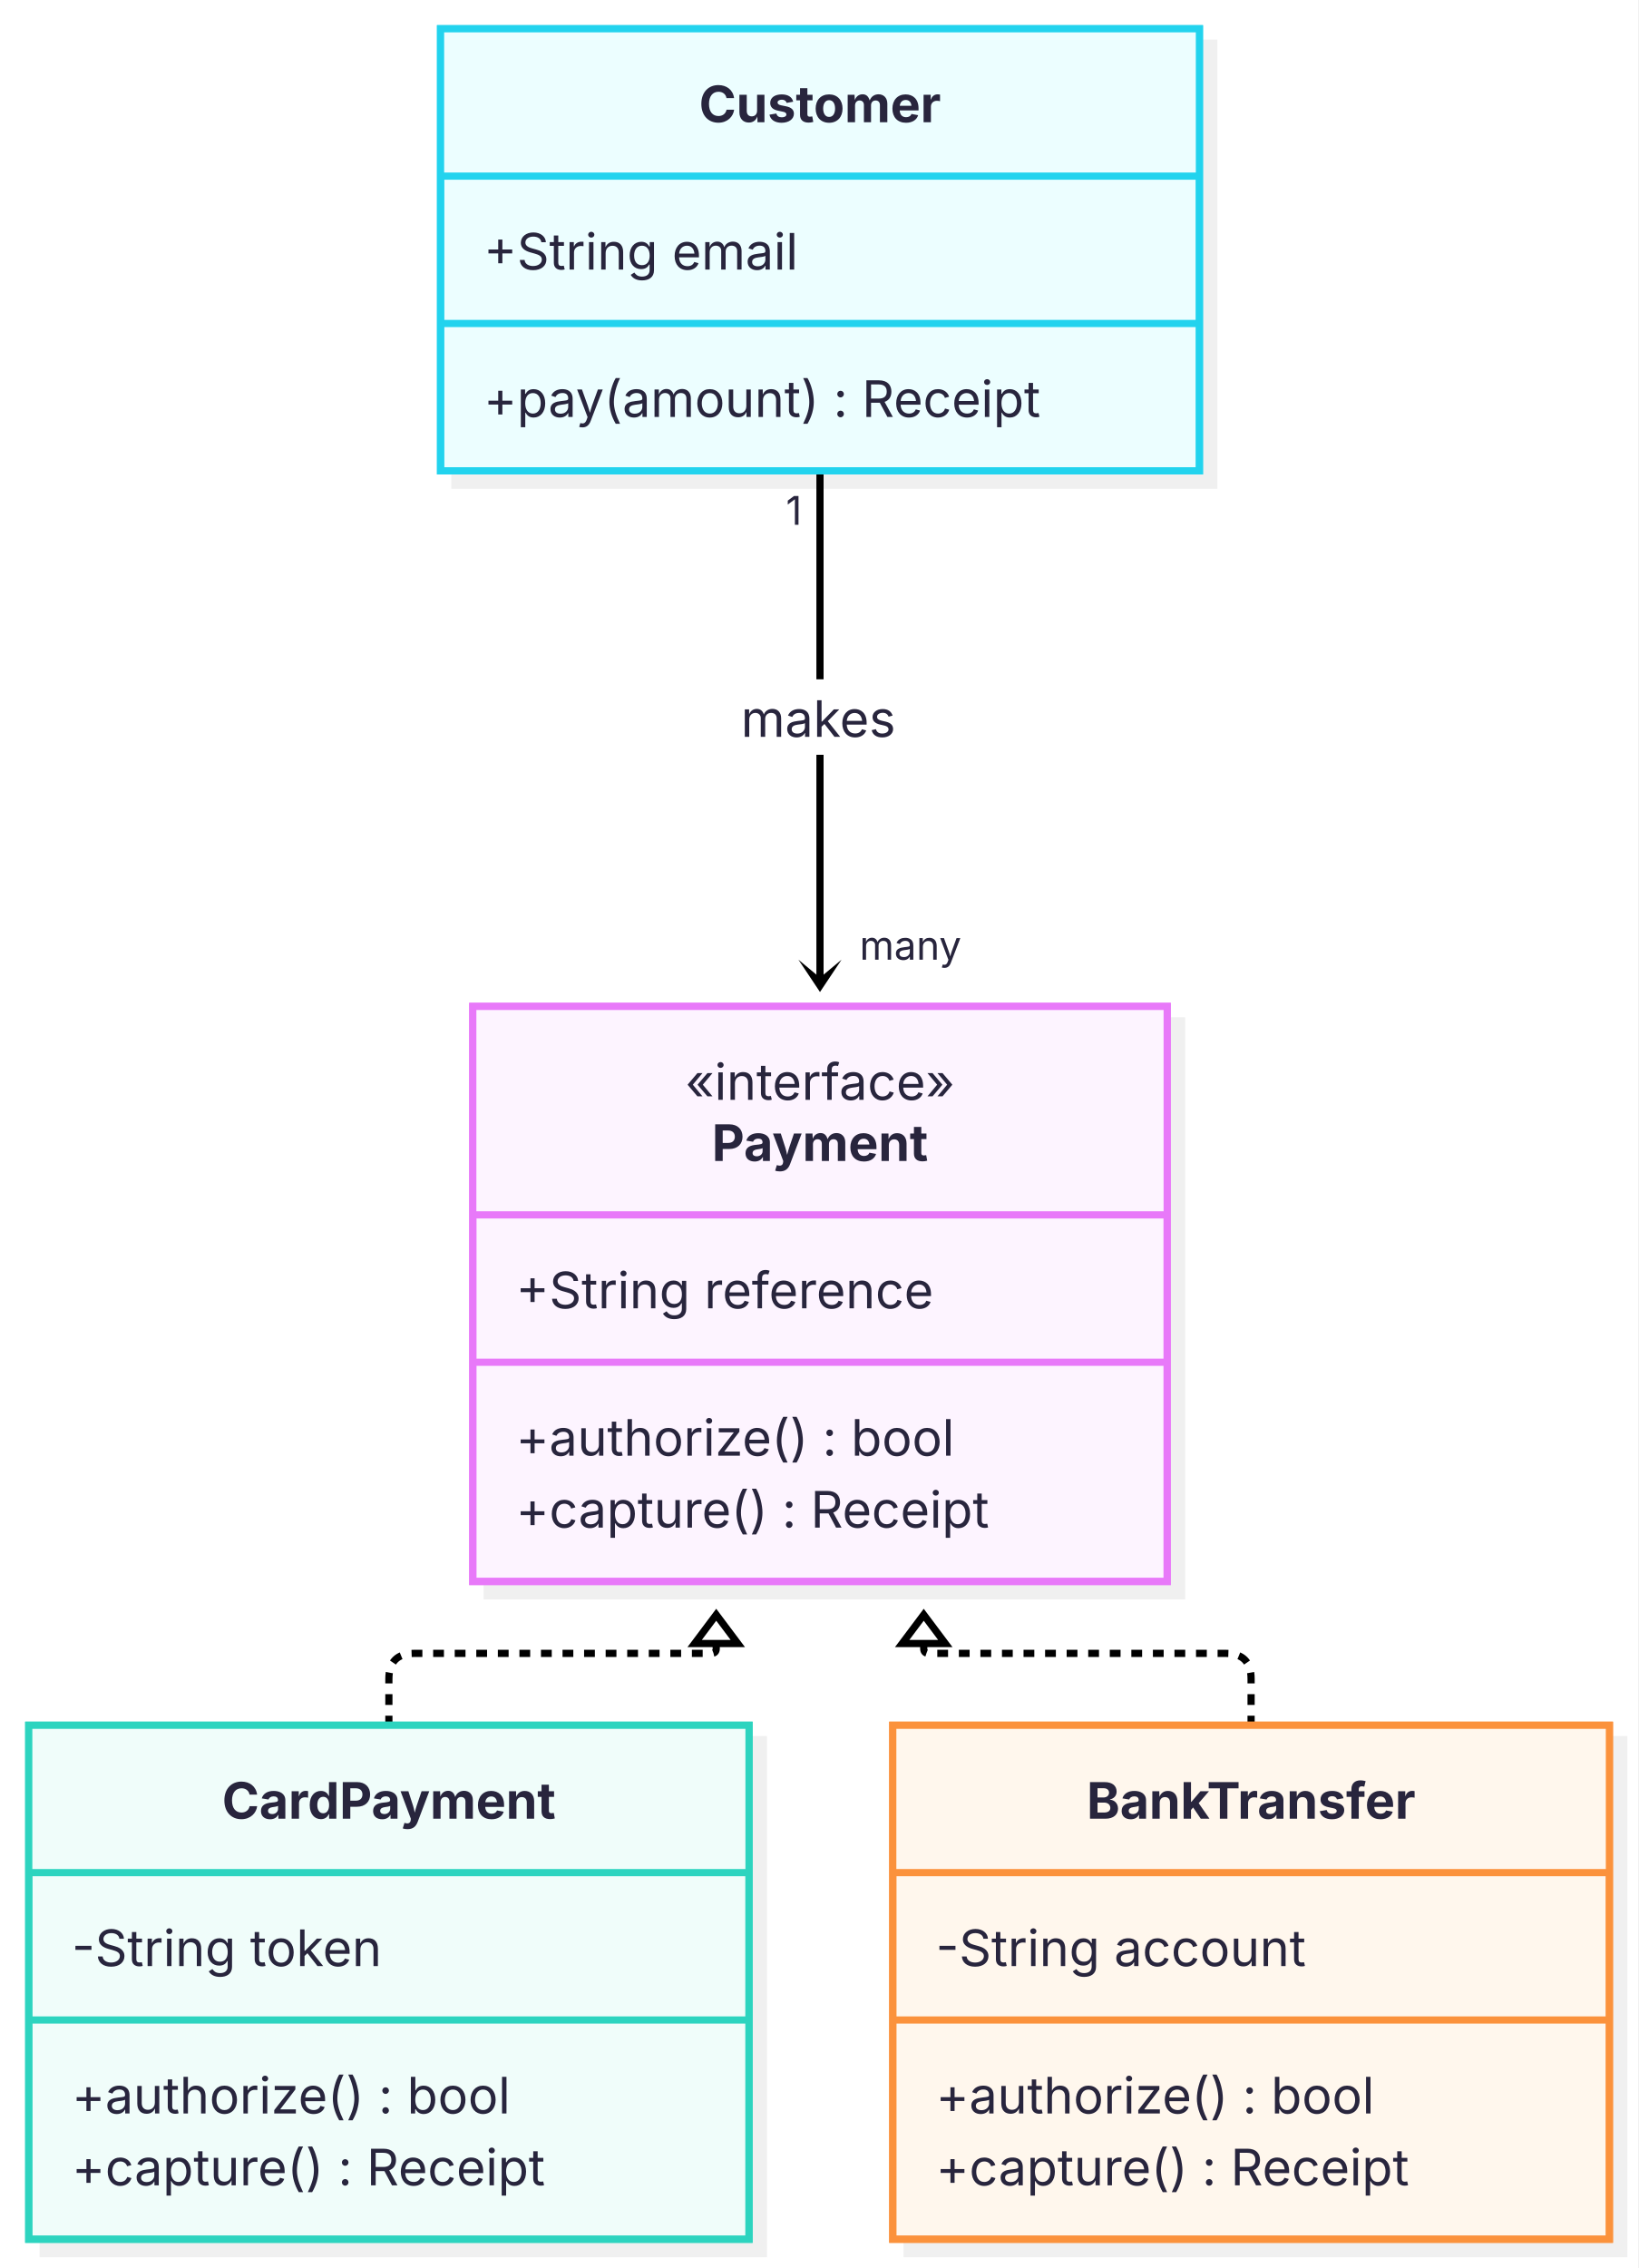
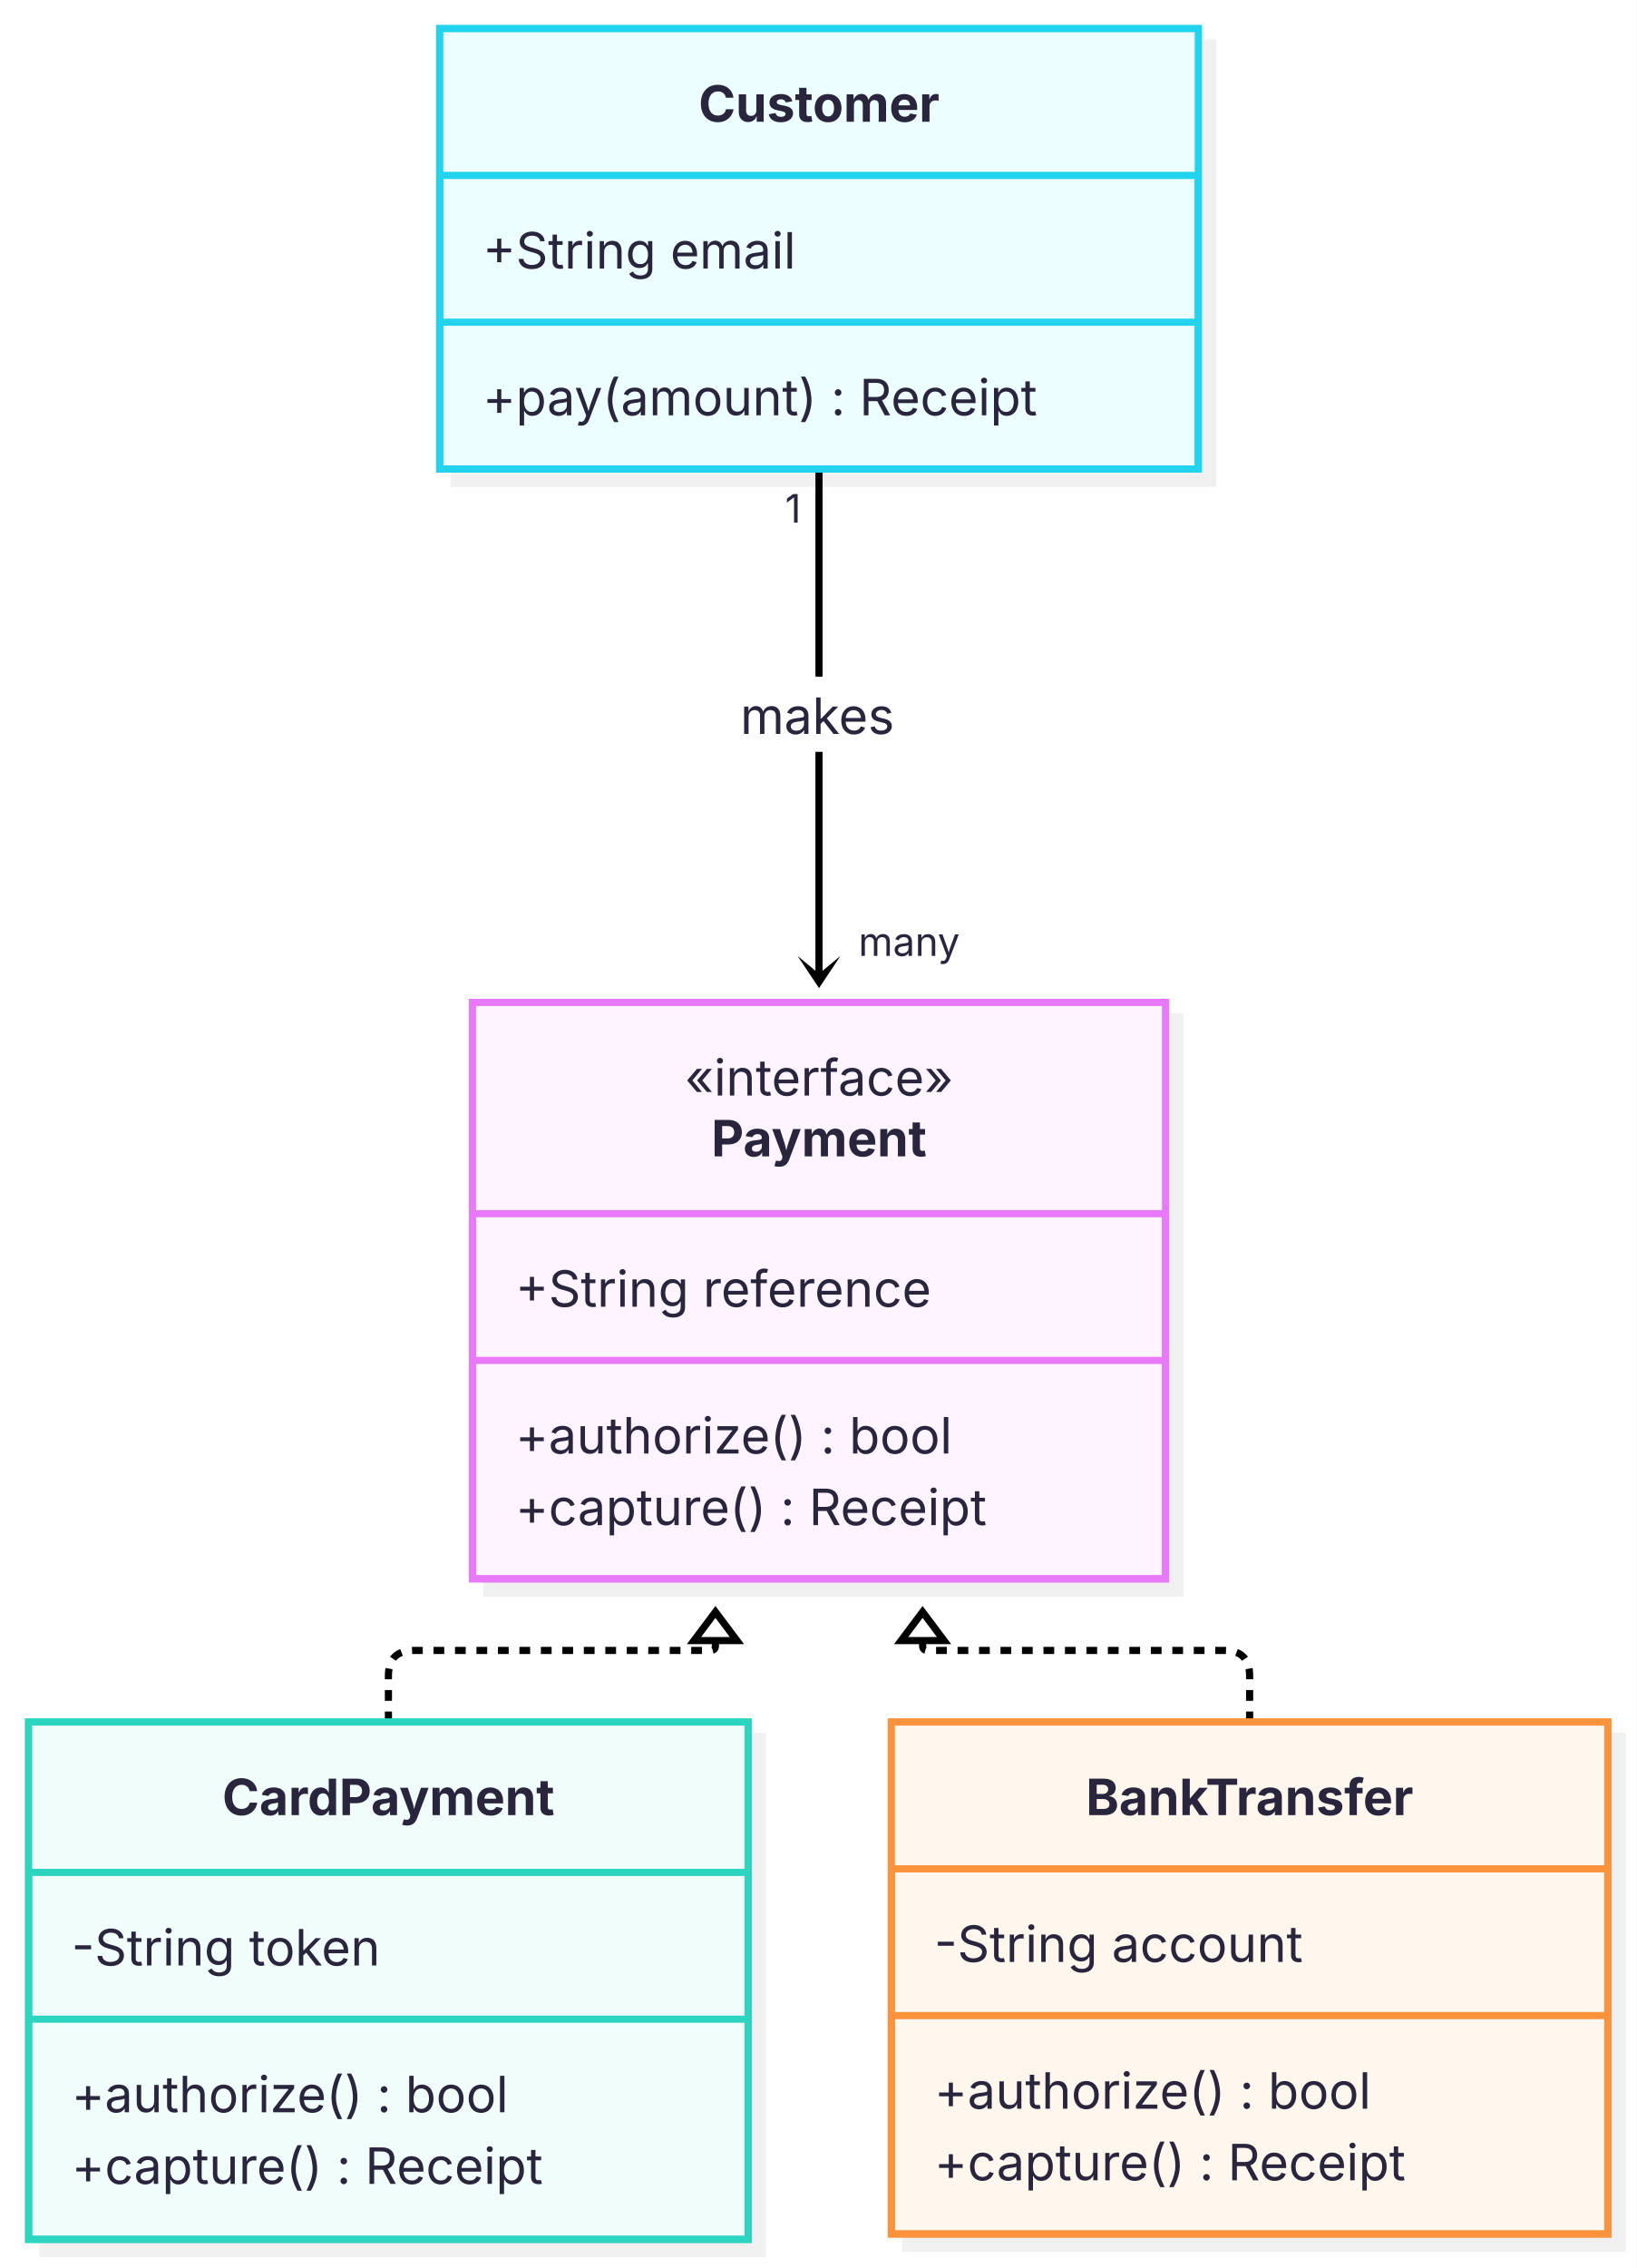
- <svg xmlns="http://www.w3.org/2000/svg" viewBox="4 4 455.852 631" width="455.852" height="631">
-   <path d="M4 4L459.852 4L459.852 635L4 635Z" fill="#ffffff" />
-   <path d="M139.561 288L332.795 288L332.795 448L139.561 448Z" fill="#f0f0f0" stroke="#f0f0f0" stroke-width="2" />
-   <path d="M16 488L216.43 488L216.43 631L16 631Z" fill="#f0f0f0" stroke="#f0f0f0" stroke-width="2" />
-   <path d="M256.43 488L455.852 488L455.852 631L256.43 631Z" fill="#f0f0f0" stroke="#f0f0f0" stroke-width="2" />
-   <path d="M130.592 16L341.764 16L341.764 139L130.592 139Z" fill="#f0f0f0" stroke="#f0f0f0" stroke-width="2" />
-   <path d="M203.305 461.25L203.305 462.625L203.3 462.792L203.284 462.947L203.257 463.092L203.219 463.227L203.171 463.35L203.112 463.463L203.042 463.565L202.962 463.656L202.87 463.737L202.768 463.807L202.655 463.866L202.532 463.914L202.528 463.915M199.536 464L196.536 464M193.536 464L190.536 464M187.536 464L184.536 464M181.536 464L178.536 464M175.536 464L172.536 464M169.536 464L166.536 464M163.536 464L160.536 464M157.536 464L154.536 464M151.536 464L148.536 464M145.536 464L142.536 464M139.536 464L136.536 464M133.536 464L130.536 464M127.536 464L124.536 464M121.536 464L119.286 464L118.537 464.024M115.622 464.665L115.557 464.691L114.977 464.994L114.452 465.353L113.983 465.768L113.568 466.237L113.35 466.556M112.337 469.353L112.325 469.414L112.242 470.215L112.215 471.071L112.215 472.347M112.215 475.347L112.215 478.347M112.215 481.347L112.215 484" fill="none" stroke="#000000" stroke-width="2" />
-   <path d="M203.305 453.25L197.305 461.25L209.305 461.25Z" fill="#ffffff" stroke="#000000" stroke-width="2" />
-   <path d="M261.05 461.25L261.05 462.625L261.056 462.792L261.072 462.947L261.098 463.092L261.136 463.227L261.184 463.35L261.243 463.463L261.313 463.565L261.394 463.656L261.485 463.737L261.587 463.807L261.7 463.866L261.824 463.914L261.827 463.915M264.819 464L267.819 464M270.819 464L273.819 464M276.819 464L279.819 464M282.819 464L285.819 464M288.819 464L291.819 464M294.819 464L297.819 464M300.819 464L303.819 464M306.819 464L309.819 464M312.819 464L315.819 464M318.819 464L321.819 464M324.819 464L327.819 464M330.819 464L333.819 464M336.819 464L339.819 464M342.819 464L345.07 464L345.819 464.024M348.733 464.665L348.798 464.691L349.378 464.994L349.903 465.353L350.373 465.768L350.787 466.237L351.006 466.556M352.019 469.353L352.03 469.414L352.113 470.215L352.141 471.071L352.141 472.347M352.141 475.347L352.141 478.347M352.141 481.347L352.141 484" fill="none" stroke="#000000" stroke-width="2" />
-   <path d="M261.05 453.25L255.05 461.25L267.05 461.25Z" fill="#ffffff" stroke="#000000" stroke-width="2" />
-   <path d="M232.178 135L232.178 278" fill="none" stroke="#000000" stroke-width="2" />
-   <path d="M232.178 280L238.178 271L232.178 276L226.178 271Z" fill="#000000" />
-   <path d="M211.178 193L252.225 193C253.881 193 255.225 194.343 255.225 196L255.225 211C255.225 212.657 253.881 214 252.225 214L211.178 214C209.521 214 208.178 212.657 208.178 211L208.178 196C208.178 194.343 209.521 193 211.178 193Z" fill="#ffffff" />
-   <text x="231.701" y="209" font-family="Inter, sans-serif" font-size="14" fill="#28253d" text-anchor="middle">makes</text>
-   <text x="224.936" y="150" font-family="Inter, sans-serif" font-size="11" fill="#28253d" text-anchor="middle">1</text>
-   <text x="257.35" y="271" font-family="Inter, sans-serif" font-size="11" fill="#28253d" text-anchor="middle">many</text>
-   <path d="M135.561 284L328.795 284L328.795 444L135.561 444Z" fill="#fdf4ff" stroke="#e879f9" stroke-width="2" />
-   <path d="M135.561 284L328.795 284L328.795 342L135.561 342Z" fill="#fdf4ff" />
-   <text x="232.178" y="310" font-family="Inter, sans-serif" font-size="14" fill="#28253d" text-anchor="middle">«interface»</text>
-   <text x="232.178" y="327" font-family="Inter, sans-serif" font-size="14" fill="#28253d" text-anchor="middle" font-weight="bold">Payment</text>
-   <path d="M135.561 342L328.795 342" fill="none" stroke="#e879f9" stroke-width="2" />
-   <text x="147.561" y="368" font-family="Inter, sans-serif" font-size="14" fill="#28253d">+String reference</text>
-   <path d="M135.561 383L328.795 383" fill="none" stroke="#e879f9" stroke-width="2" />
-   <text x="147.561" y="409" font-family="Inter, sans-serif" font-size="14" fill="#28253d">+authorize() : bool</text>
-   <text x="147.561" y="429" font-family="Inter, sans-serif" font-size="14" fill="#28253d">+capture() : Receipt</text>
-   <path d="M135.561 284L328.795 284L328.795 444L135.561 444Z" fill="none" stroke="#e879f9" stroke-width="2" />
-   <path d="M12 484L212.43 484L212.43 627L12 627Z" fill="#f0fdfa" stroke="#2dd4bf" stroke-width="2" />
-   <path d="M12 484L212.43 484L212.43 525L12 525Z" fill="#f0fdfa" />
-   <text x="112.215" y="510" font-family="Inter, sans-serif" font-size="14" fill="#28253d" text-anchor="middle" font-weight="bold">CardPayment</text>
-   <path d="M12 525L212.43 525" fill="none" stroke="#2dd4bf" stroke-width="2" />
-   <text x="24" y="551" font-family="Inter, sans-serif" font-size="14" fill="#28253d">-String token</text>
-   <path d="M12 566L212.43 566" fill="none" stroke="#2dd4bf" stroke-width="2" />
-   <text x="24" y="592" font-family="Inter, sans-serif" font-size="14" fill="#28253d">+authorize() : bool</text>
-   <text x="24" y="612" font-family="Inter, sans-serif" font-size="14" fill="#28253d">+capture() : Receipt</text>
-   <path d="M12 484L212.43 484L212.43 627L12 627Z" fill="none" stroke="#2dd4bf" stroke-width="2" />
-   <path d="M252.43 484L451.852 484L451.852 627L252.43 627Z" fill="#fff7ed" stroke="#fb923c" stroke-width="2" />
-   <path d="M252.43 484L451.852 484L451.852 525L252.43 525Z" fill="#fff7ed" />
-   <text x="352.141" y="510" font-family="Inter, sans-serif" font-size="14" fill="#28253d" text-anchor="middle" font-weight="bold">BankTransfer</text>
-   <path d="M252.43 525L451.852 525" fill="none" stroke="#fb923c" stroke-width="2" />
-   <text x="264.43" y="551" font-family="Inter, sans-serif" font-size="14" fill="#28253d">-String account</text>
-   <path d="M252.43 566L451.852 566" fill="none" stroke="#fb923c" stroke-width="2" />
-   <text x="264.43" y="592" font-family="Inter, sans-serif" font-size="14" fill="#28253d">+authorize() : bool</text>
-   <text x="264.43" y="612" font-family="Inter, sans-serif" font-size="14" fill="#28253d">+capture() : Receipt</text>
-   <path d="M252.43 484L451.852 484L451.852 627L252.43 627Z" fill="none" stroke="#fb923c" stroke-width="2" />
-   <path d="M126.592 12L337.764 12L337.764 135L126.592 135Z" fill="#ecfeff" stroke="#22d3ee" stroke-width="2" />
-   <path d="M126.592 12L337.764 12L337.764 53L126.592 53Z" fill="#ecfeff" />
-   <text x="232.178" y="38" font-family="Inter, sans-serif" font-size="14" fill="#28253d" text-anchor="middle" font-weight="bold">Customer</text>
-   <path d="M126.592 53L337.764 53" fill="none" stroke="#22d3ee" stroke-width="2" />
-   <text x="138.592" y="79" font-family="Inter, sans-serif" font-size="14" fill="#28253d">+String email</text>
-   <path d="M126.592 94L337.764 94" fill="none" stroke="#22d3ee" stroke-width="2" />
-   <text x="138.592" y="120" font-family="Inter, sans-serif" font-size="14" fill="#28253d">+pay(amount) : Receipt</text>
-   <path d="M126.592 12L337.764 12L337.764 135L126.592 135Z" fill="none" stroke="#22d3ee" stroke-width="2" />
+ <svg xmlns="http://www.w3.org/2000/svg" viewBox="4 4 457.25 633.5" width="457.25" height="633.5">
+   <path d="M4 4L461.25 4L461.25 637.5L4 637.5Z" fill="#ffffff" />
+   <path d="M140.012 288L333.665 288L333.665 449L140.012 449Z" fill="#f0f0f0" stroke="#f0f0f0" stroke-width="2" />
+   <path d="M16 489L217.052 489L217.052 633.5L16 633.5Z" fill="#f0f0f0" stroke="#f0f0f0" stroke-width="2" />
+   <path d="M257.052 489L457.25 489L457.25 632L257.052 632Z" fill="#f0f0f0" stroke="#f0f0f0" stroke-width="2" />
+   <path d="M130.863 16L342.813 16L342.813 139L130.863 139Z" fill="#f0f0f0" stroke="#f0f0f0" stroke-width="2" />
+   <path d="M203.896 462.25L203.896 463.625L203.891 463.792L203.875 463.947L203.848 464.092L203.81 464.227L203.762 464.35L203.703 464.463L203.633 464.565L203.553 464.656L203.461 464.737L203.359 464.807L203.246 464.866L203.123 464.914L203.119 464.915M200.127 465L197.127 465M194.127 465L191.127 465M188.127 465L185.127 465M182.127 465L179.127 465M176.127 465L173.127 465M170.127 465L167.127 465M164.127 465L161.127 465M158.127 465L155.127 465M152.127 465L149.127 465M146.127 465L143.127 465M140.127 465L137.127 465M134.127 465L131.127 465M128.127 465L125.127 465M122.127 465L119.597 465L119.128 465.015M116.194 465.563L115.868 465.691L115.288 465.994L114.763 466.353L114.294 466.768L113.879 467.237L113.819 467.325M112.699 470.078L112.636 470.414L112.554 471.215L112.526 472.071L112.526 473.067M112.526 476.067L112.526 479.067M112.526 482.067L112.526 485" fill="none" stroke="#000000" stroke-width="2" />
+   <path d="M203.896 454.25L197.896 462.25L209.896 462.25Z" fill="#ffffff" stroke="#000000" stroke-width="2" />
+   <path d="M261.78 462.25L261.78 463.625L261.786 463.792L261.802 463.947L261.829 464.092L261.866 464.227L261.915 464.35L261.974 464.463L262.044 464.565L262.124 464.656L262.215 464.737L262.318 464.807L262.43 464.866L262.554 464.914L262.558 464.915M265.549 465L268.549 465M271.549 465L274.549 465M277.549 465L280.549 465M283.549 465L286.549 465M289.549 465L292.549 465M295.549 465L298.549 465M301.549 465L304.549 465M307.549 465L310.549 465M313.549 465L316.549 465M319.549 465L322.549 465M325.549 465L328.549 465M331.549 465L334.549 465M337.549 465L340.549 465M343.549 465L346.08 465L346.549 465.015M349.483 465.563L349.809 465.691L350.389 465.994L350.914 466.353L351.383 466.768L351.797 467.237L351.858 467.325M352.978 470.078L353.04 470.414L353.123 471.215L353.151 472.071L353.151 473.067M353.151 476.067L353.151 479.067M353.151 482.067L353.151 485" fill="none" stroke="#000000" stroke-width="2" />
+   <path d="M261.78 454.25L255.78 462.25L267.78 462.25Z" fill="#ffffff" stroke="#000000" stroke-width="2" />
+   <path d="M232.838 135L232.838 278" fill="none" stroke="#000000" stroke-width="2" />
+   <path d="M232.838 280L238.838 271L232.838 276L226.838 271Z" fill="#000000" />
+   <path d="M211.838 193L252.885 193C254.542 193 255.885 194.343 255.885 196L255.885 211C255.885 212.657 254.542 214 252.885 214L211.838 214C210.182 214 208.838 212.657 208.838 211L208.838 196C208.838 194.343 210.182 193 211.838 193Z" fill="#ffffff" />
+   <text x="232.362" y="209" font-family="Inter, sans-serif" font-size="14" fill="#28253d" text-anchor="middle">makes</text>
+   <text x="225.596" y="150" font-family="Inter, sans-serif" font-size="11" fill="#28253d" text-anchor="middle">1</text>
+   <text x="258.01" y="271" font-family="Inter, sans-serif" font-size="11" fill="#28253d" text-anchor="middle">many</text>
+   <path d="M136.012 284L329.665 284L329.665 445L136.012 445Z" fill="#fdf4ff" stroke="#e879f9" stroke-width="2" />
+   <path d="M136.012 284L329.665 284L329.665 343L136.012 343Z" fill="#fdf4ff" />
+   <text x="232.838" y="310" font-family="Inter, sans-serif" font-size="14" fill="#28253d" text-anchor="middle">«interface»</text>
+   <text x="232.838" y="327" font-family="Inter, sans-serif" font-size="14" fill="#28253d" text-anchor="middle" font-weight="bold">Payment</text>
+   <path d="M136.012 343L329.665 343" fill="none" stroke="#e879f9" stroke-width="2" />
+   <text x="148.012" y="369" font-family="Inter, sans-serif" font-size="14" fill="#28253d">+String reference</text>
+   <path d="M136.012 384L329.665 384" fill="none" stroke="#e879f9" stroke-width="2" />
+   <text x="148.012" y="410" font-family="Inter, sans-serif" font-size="14" fill="#28253d">+authorize() : bool</text>
+   <text x="148.012" y="430" font-family="Inter, sans-serif" font-size="14" fill="#28253d">+capture() : Receipt</text>
+   <path d="M136.012 284L329.665 284L329.665 445L136.012 445Z" fill="none" stroke="#e879f9" stroke-width="2" />
+   <path d="M12 485L213.052 485L213.052 629.5L12 629.5Z" fill="#f0fdfa" stroke="#2dd4bf" stroke-width="2" />
+   <path d="M12 485L213.052 485L213.052 527L12 527Z" fill="#f0fdfa" />
+   <text x="112.526" y="511" font-family="Inter, sans-serif" font-size="14" fill="#28253d" text-anchor="middle" font-weight="bold">CardPayment</text>
+   <path d="M12 527L213.052 527" fill="none" stroke="#2dd4bf" stroke-width="2" />
+   <text x="24" y="553" font-family="Inter, sans-serif" font-size="14" fill="#28253d">-String token</text>
+   <path d="M12 568L213.052 568" fill="none" stroke="#2dd4bf" stroke-width="2" />
+   <text x="24" y="594" font-family="Inter, sans-serif" font-size="14" fill="#28253d">+authorize() : bool</text>
+   <text x="24" y="614" font-family="Inter, sans-serif" font-size="14" fill="#28253d">+capture() : Receipt</text>
+   <path d="M12 485L213.052 485L213.052 629.5L12 629.5Z" fill="none" stroke="#2dd4bf" stroke-width="2" />
+   <path d="M253.052 485L453.25 485L453.25 628L253.052 628Z" fill="#fff7ed" stroke="#fb923c" stroke-width="2" />
+   <path d="M253.052 485L453.25 485L453.25 526L253.052 526Z" fill="#fff7ed" />
+   <text x="353.151" y="511" font-family="Inter, sans-serif" font-size="14" fill="#28253d" text-anchor="middle" font-weight="bold">BankTransfer</text>
+   <path d="M253.052 526L453.25 526" fill="none" stroke="#fb923c" stroke-width="2" />
+   <text x="265.052" y="552" font-family="Inter, sans-serif" font-size="14" fill="#28253d">-String account</text>
+   <path d="M253.052 567L453.25 567" fill="none" stroke="#fb923c" stroke-width="2" />
+   <text x="265.052" y="593" font-family="Inter, sans-serif" font-size="14" fill="#28253d">+authorize() : bool</text>
+   <text x="265.052" y="613" font-family="Inter, sans-serif" font-size="14" fill="#28253d">+capture() : Receipt</text>
+   <path d="M253.052 485L453.25 485L453.25 628L253.052 628Z" fill="none" stroke="#fb923c" stroke-width="2" />
+   <path d="M126.863 12L338.813 12L338.813 135L126.863 135Z" fill="#ecfeff" stroke="#22d3ee" stroke-width="2" />
+   <path d="M126.863 12L338.813 12L338.813 53L126.863 53Z" fill="#ecfeff" />
+   <text x="232.838" y="38" font-family="Inter, sans-serif" font-size="14" fill="#28253d" text-anchor="middle" font-weight="bold">Customer</text>
+   <path d="M126.863 53L338.813 53" fill="none" stroke="#22d3ee" stroke-width="2" />
+   <text x="138.863" y="79" font-family="Inter, sans-serif" font-size="14" fill="#28253d">+String email</text>
+   <path d="M126.863 94L338.813 94" fill="none" stroke="#22d3ee" stroke-width="2" />
+   <text x="138.863" y="120" font-family="Inter, sans-serif" font-size="14" fill="#28253d">+pay(amount) : Receipt</text>
+   <path d="M126.863 12L338.813 12L338.813 135L126.863 135Z" fill="none" stroke="#22d3ee" stroke-width="2" />
</svg>
